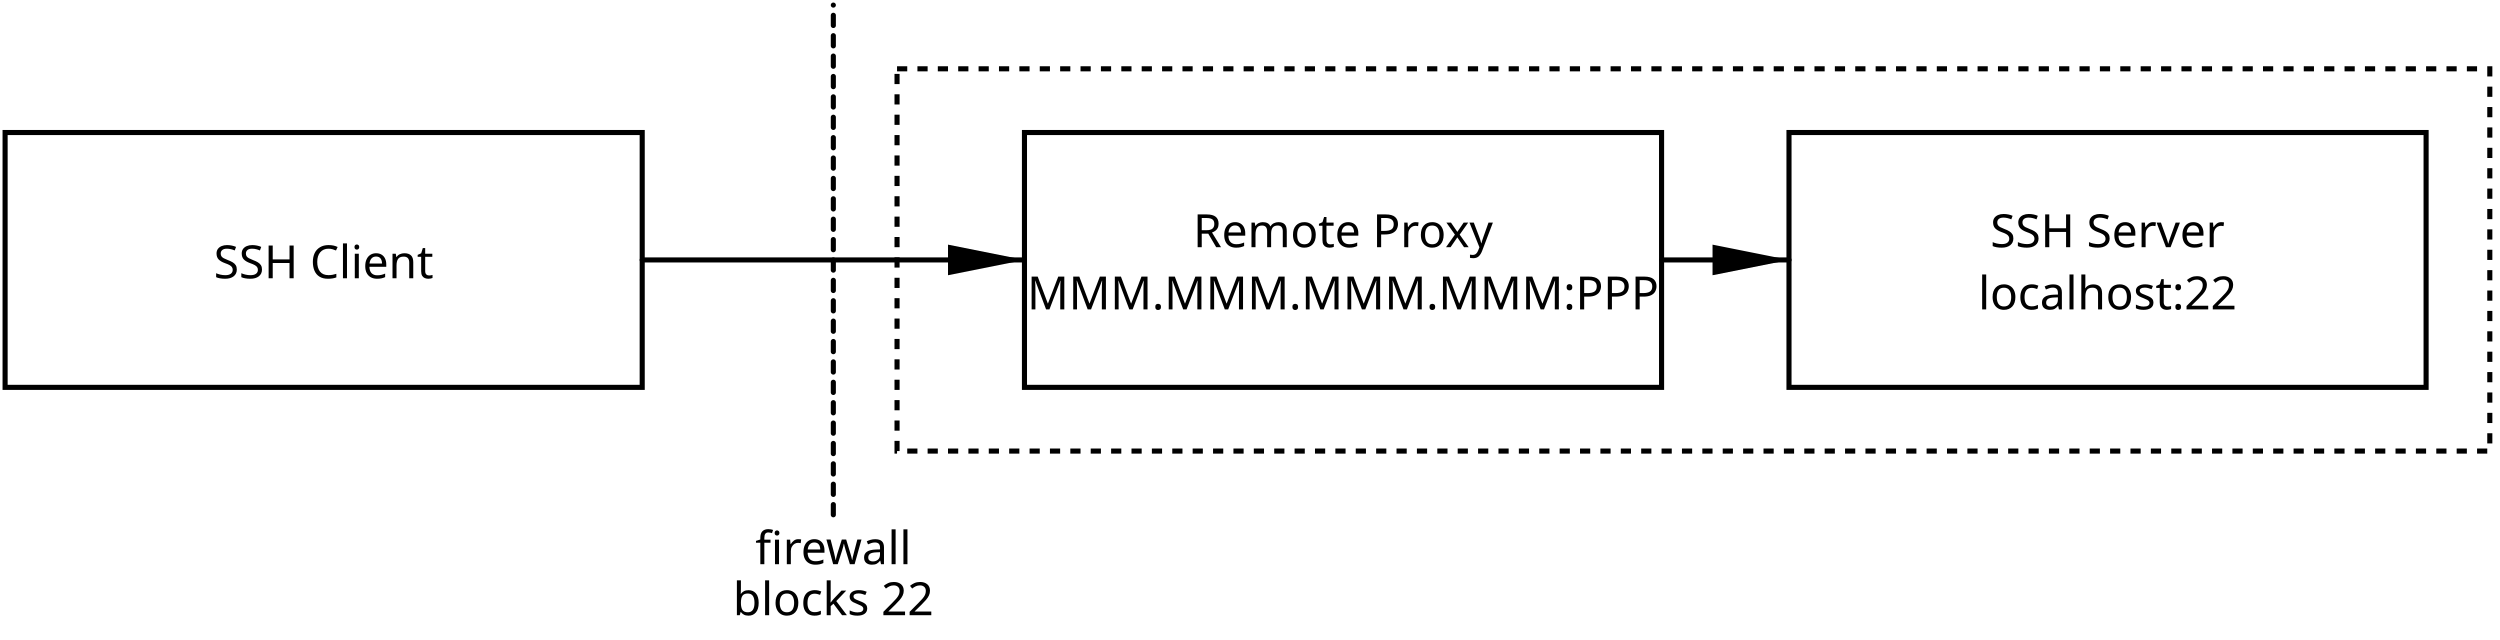
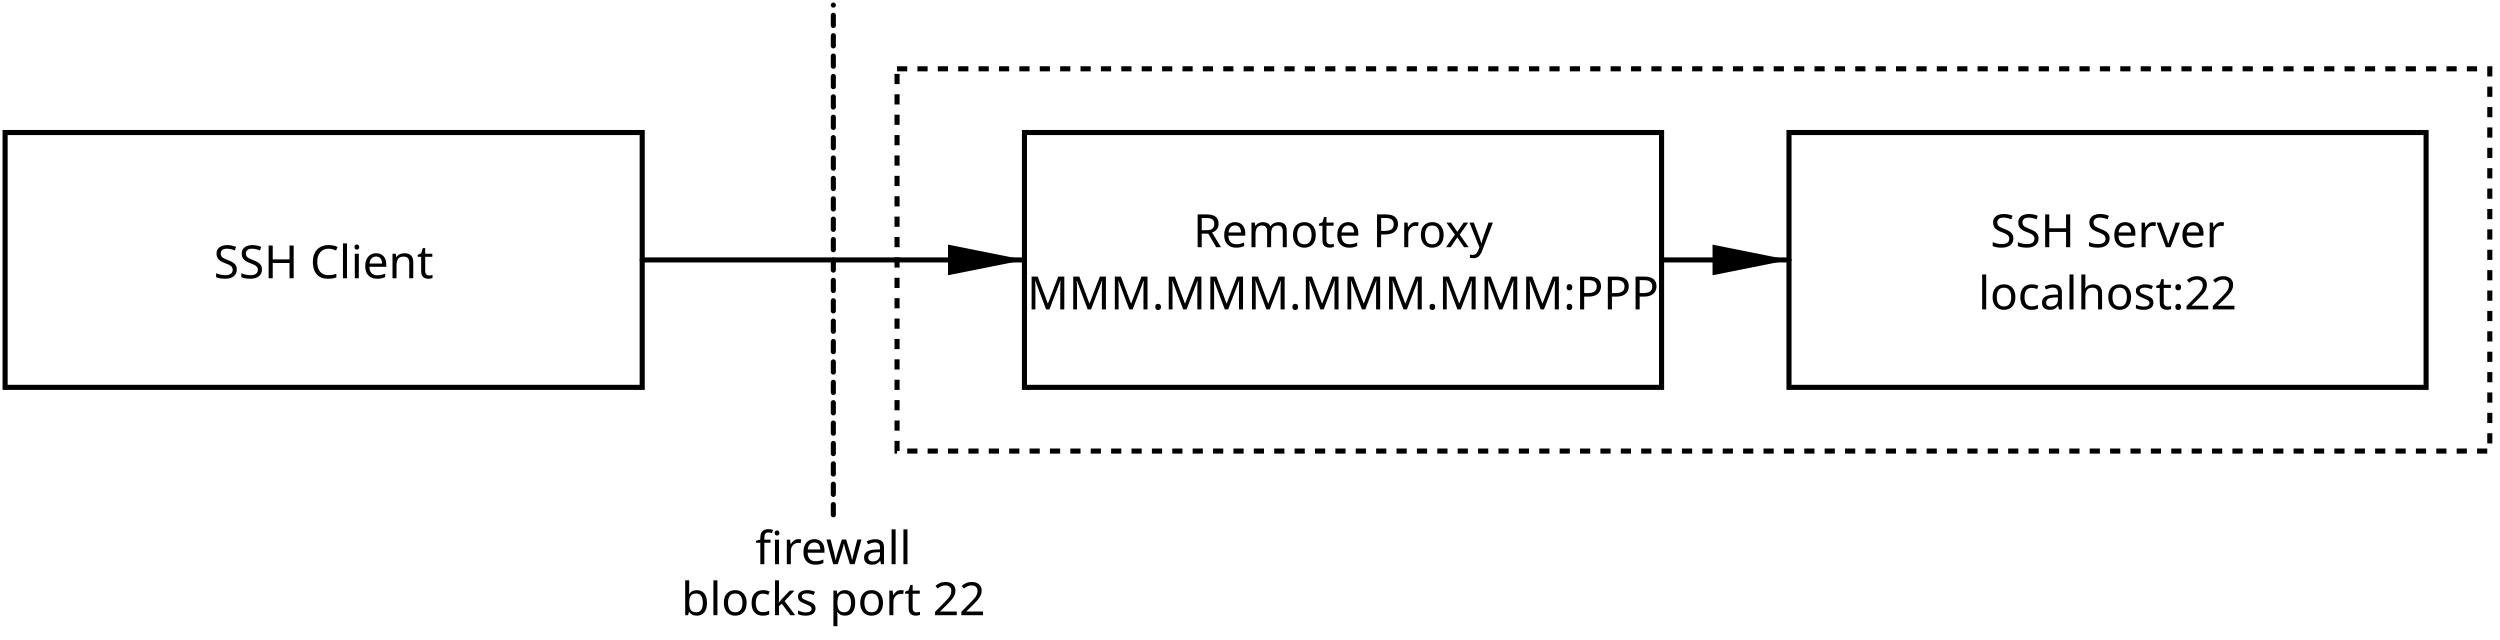
<svg xmlns="http://www.w3.org/2000/svg" baseProfile="full" height="100%" version="1.1" viewBox="-127.0,-102.0,981.0,251.0" width="100%">
  <defs />
  <g id="symbol" transform="translate(0,0)">
    <rect fill="none" height="100" stroke="none" width="250" x="-125.0" y="-50.0" />
    <rect fill="none" height="100" stroke="black" stroke-width="2" width="250" x="-125.0" y="-50.0" />
  </g>
  <g id="text">
    <text fill="black" font-family="sans-serif" font-size="18" text-anchor="middle" x="0" y="7.2">SSH Client</text>
  </g>
  <g id="symbol" transform="translate(400.0,0)">
    <rect fill="none" height="100" stroke="none" width="250" x="-125.0" y="-50.0" />
    <rect fill="none" height="100" stroke="black" stroke-width="2" width="250" x="-125.0" y="-50.0" />
  </g>
  <g id="text">
    <text fill="black" font-family="sans-serif" font-size="18" text-anchor="middle" x="400.0" y="-5">Remote Proxy</text>
    <text fill="black" font-family="sans-serif" font-size="18" text-anchor="middle" x="400.0" y="19.4">MMM.MMM.MMM.MMM:PPP</text>
  </g>
  <g id="symbol" transform="translate(700.0,0)">
    <rect fill="none" height="100" stroke="none" width="250" x="-125.0" y="-50.0" />
    <rect fill="none" height="100" stroke="black" stroke-width="2" width="250" x="-125.0" y="-50.0" />
  </g>
  <g id="text">
    <text fill="black" font-family="sans-serif" font-size="18" text-anchor="middle" x="700.0" y="-5">SSH Server</text>
    <text fill="black" font-family="sans-serif" font-size="18" text-anchor="middle" x="700.0" y="19.4">localhost:22</text>
  </g>
  <g id="symbol" transform="translate(537.5,0)">
    <rect fill="none" height="150" stroke="none" width="625.0" x="-312.5" y="-75.0" />
    <rect fill="none" height="150" stroke="black" stroke-dasharray="4 4" stroke-width="2" width="625.0" x="-312.5" y="-75.0" />
  </g>
  <g id="text" />
  <g id="wire">
    <polyline fill="none" points="125.0,0 275.0,0" stroke="black" stroke-linecap="round" stroke-width="2" />
  </g>
  <g id="wire">
    <polyline fill="none" points="525.0,0 575.0,0" stroke="black" stroke-linecap="round" stroke-width="2" />
  </g>
  <g id="symbol" transform="translate(275.0,0)">
    <rect fill="none" height="50" stroke="none" width="50" x="-25.0" y="-25.0" />
    <polygon fill="black" points="0,0 -30,6.0 -30,-6.0" stroke="none" />
  </g>
  <g id="text" />
  <g id="symbol" transform="translate(575.0,0)">
    <rect fill="none" height="50" stroke="none" width="50" x="-25.0" y="-25.0" />
    <polygon fill="black" points="0,0 -30,6.0 -30,-6.0" stroke="none" />
  </g>
  <g id="text" />
  <g id="wire">
    <polyline fill="none" points="200.0,100.0 200.0,-100.0" stroke="black" stroke-dasharray="4 4" stroke-linecap="round" stroke-width="2" />
  </g>
  <g id="symbol" transform="translate(200.0,100.0)">
    <rect fill="none" height="50" stroke="none" width="50" x="-25.0" y="-25.0" />
  </g>
  <g id="text">
    <text fill="black" font-family="sans-serif" font-size="18" text-anchor="middle" x="200.0" y="119.4">firewall</text>
  </g>
  <g id="symbol" transform="translate(200.0,120.0)">
    <rect fill="none" height="50" stroke="none" width="50" x="-25.0" y="-25.0" />
  </g>
  <g id="text">
-     <text fill="black" font-family="sans-serif" font-size="18" text-anchor="middle" x="200.0" y="139.4">blocks 22</text>
+     <text fill="black" font-family="sans-serif" font-size="18" text-anchor="middle" x="200.0" y="139.4">blocks port 22</text>
  </g>
</svg>
